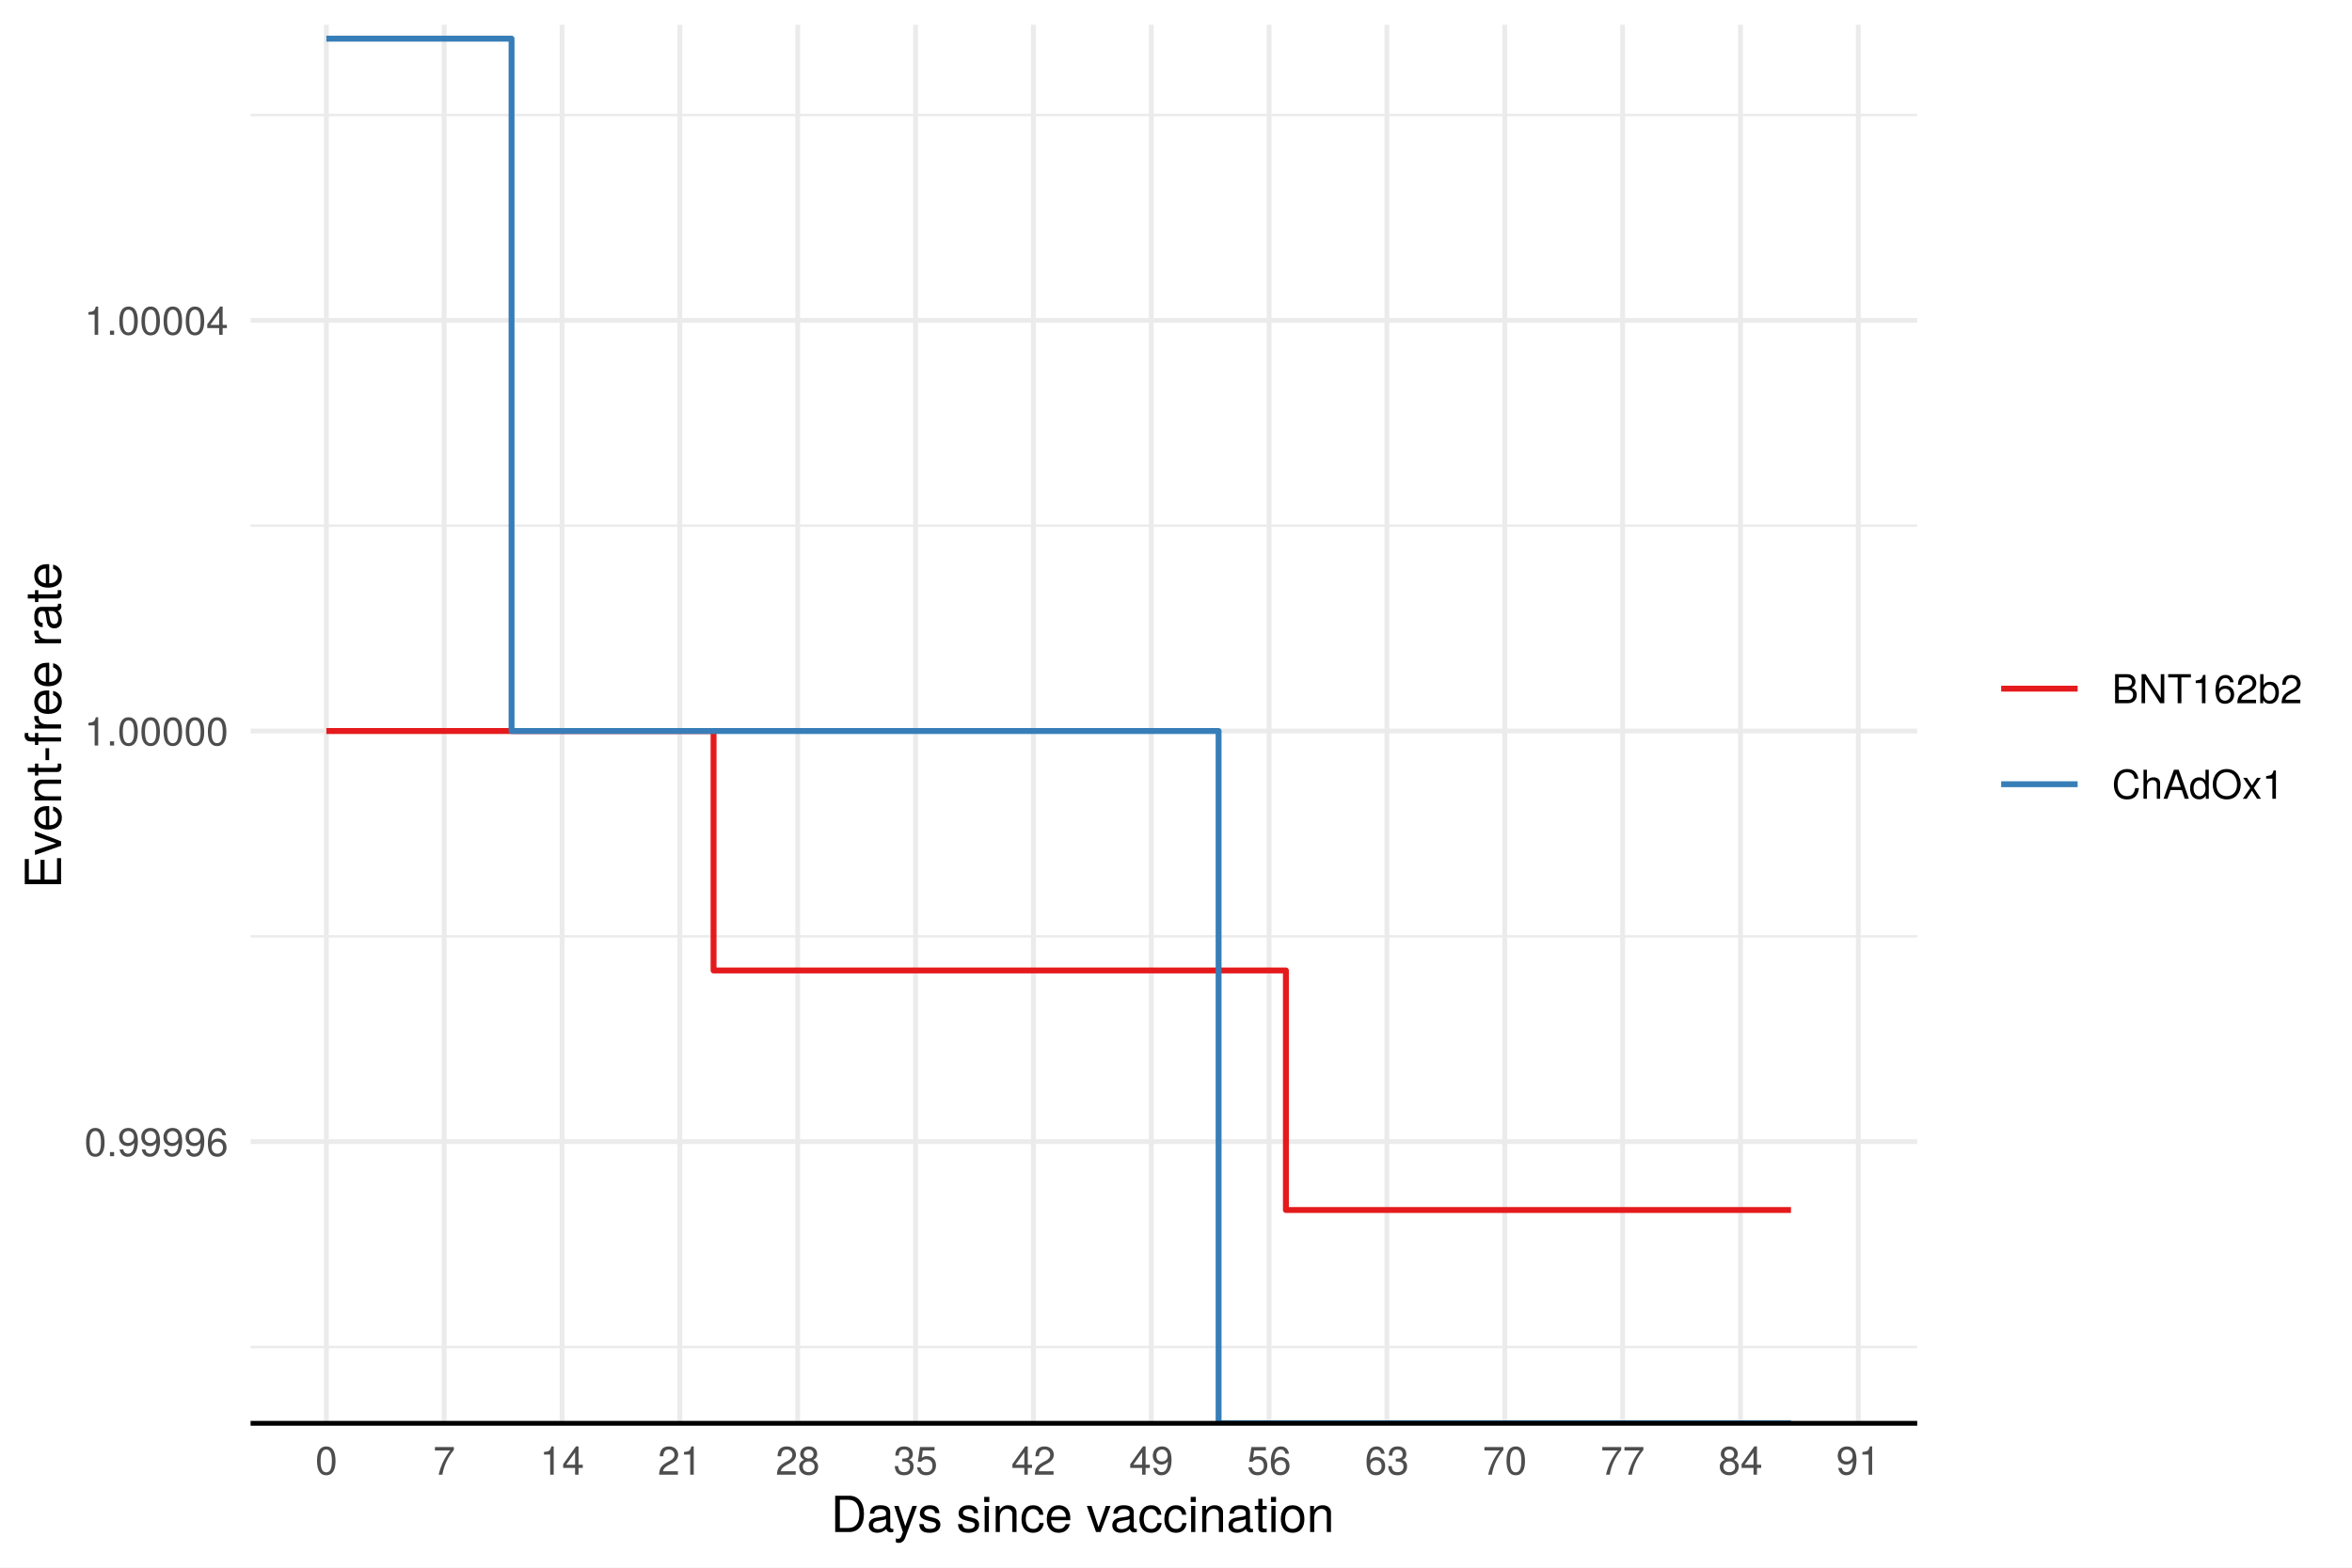
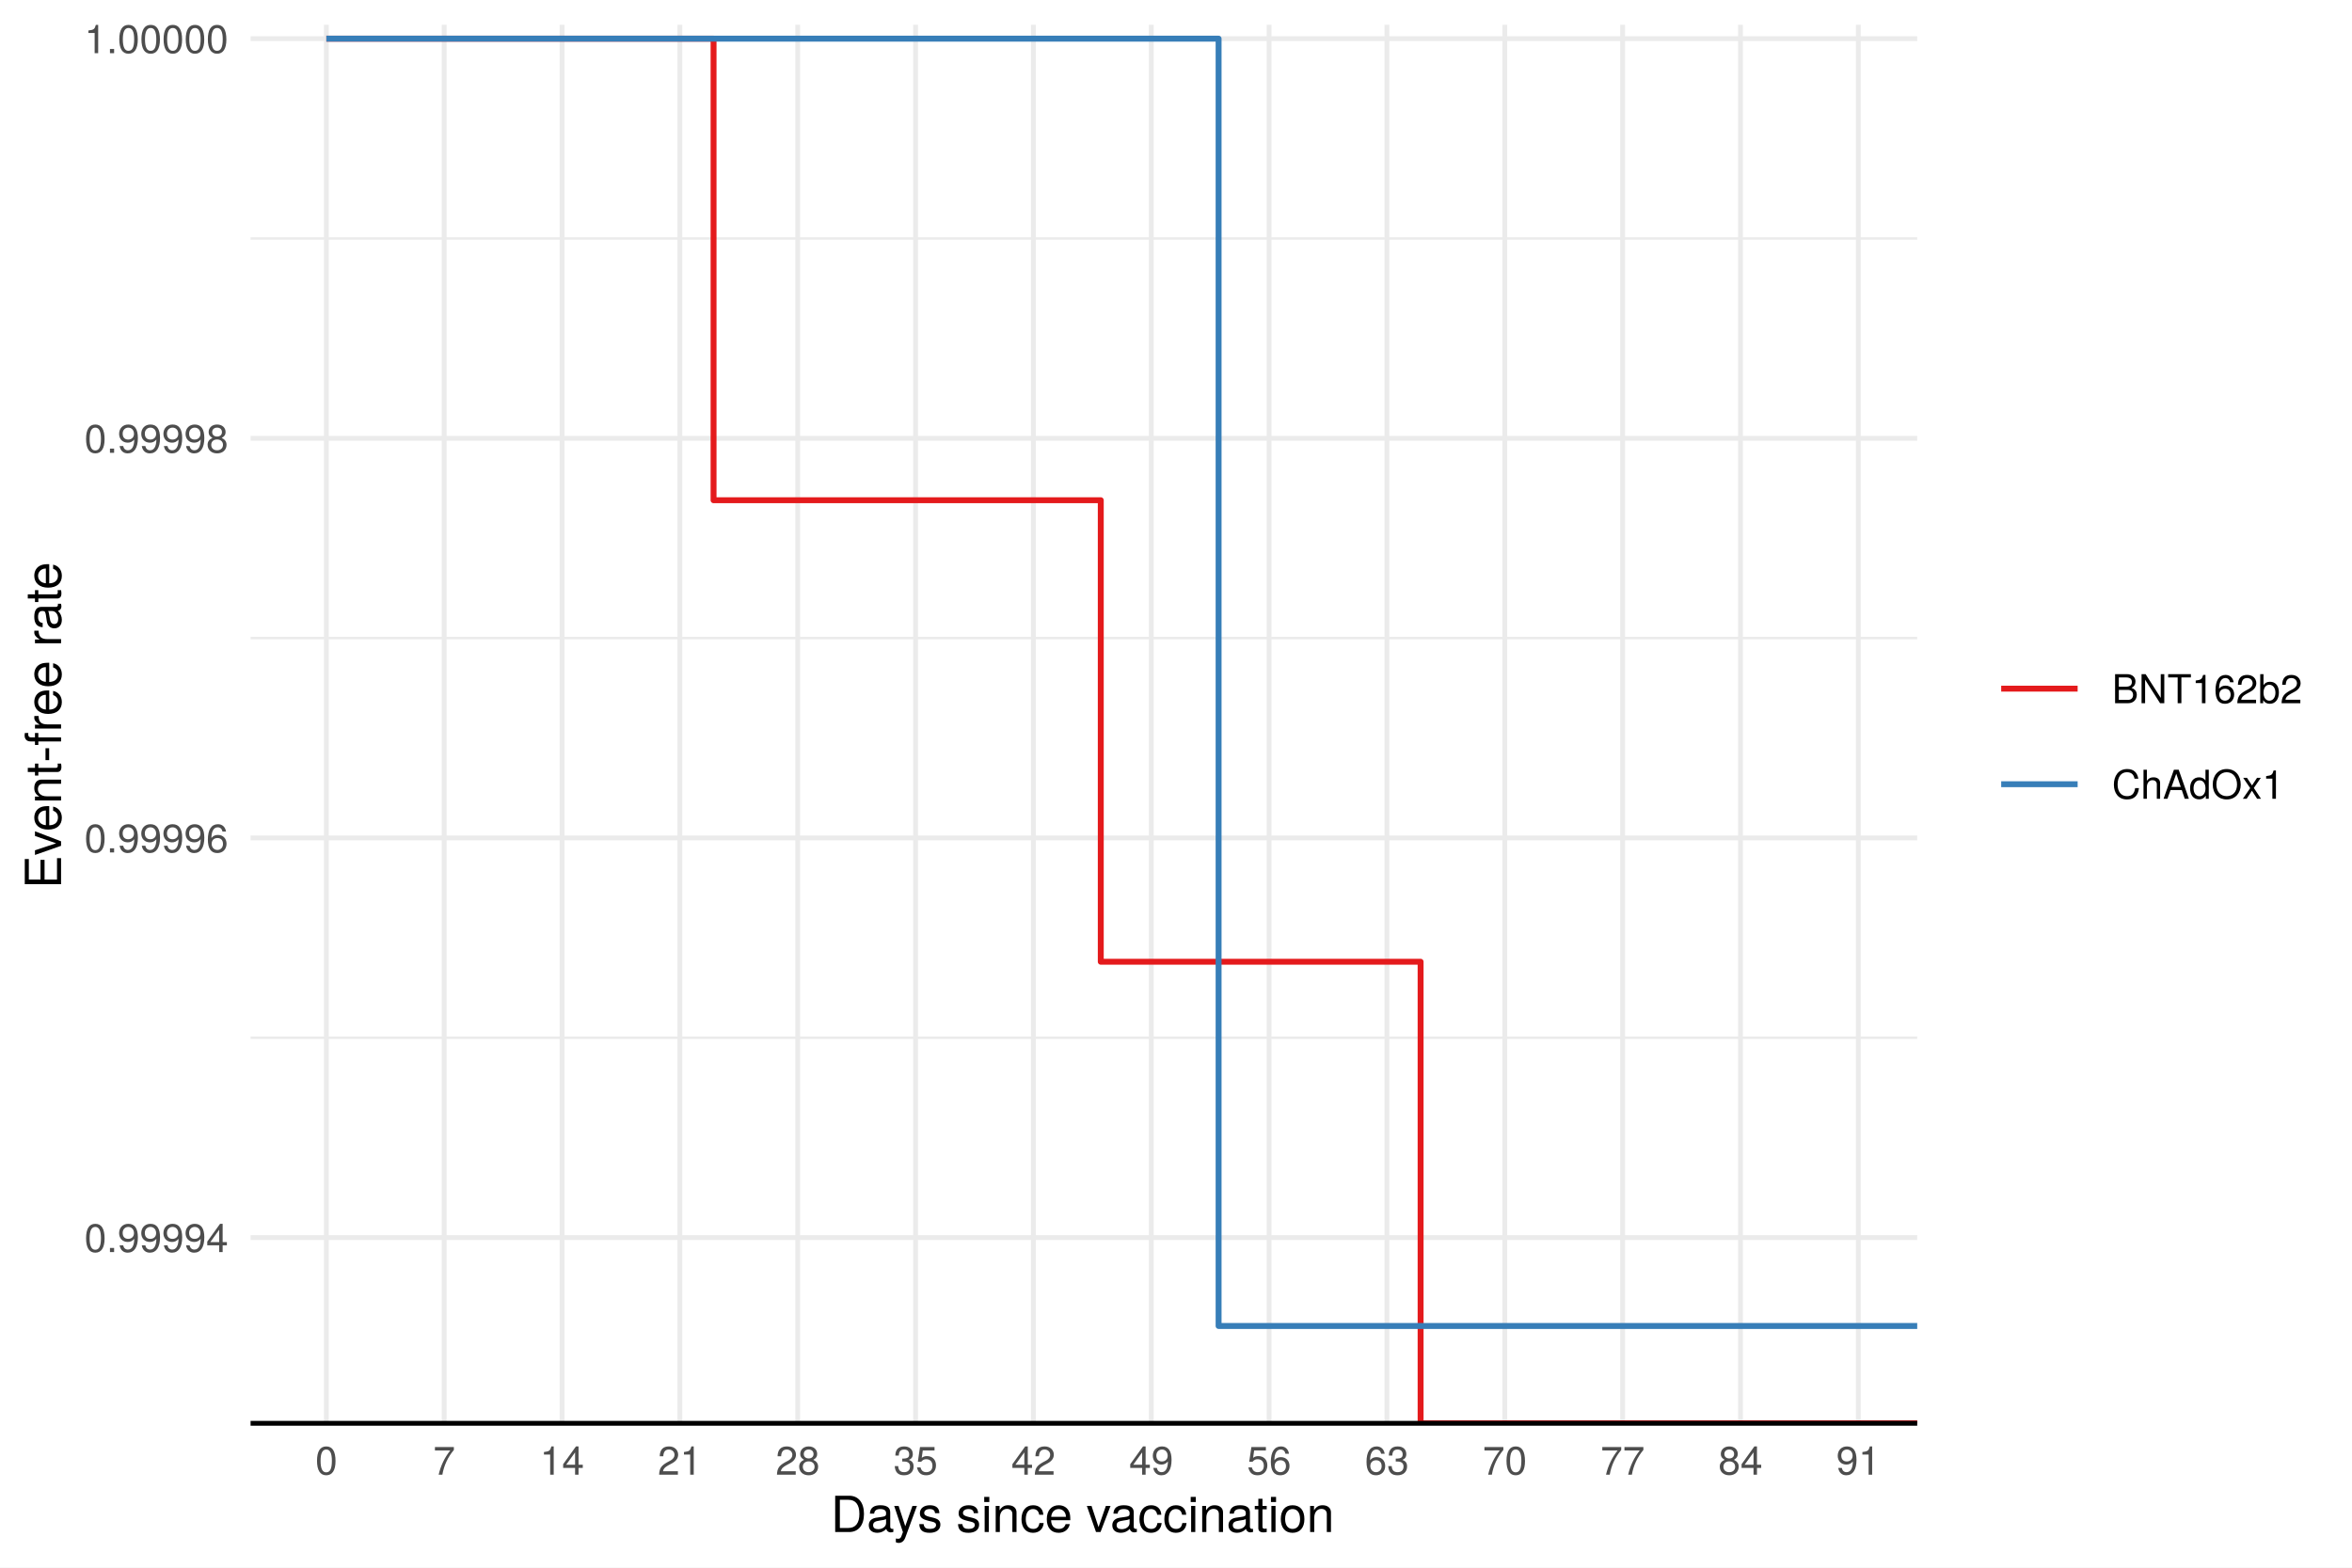
<svg xmlns="http://www.w3.org/2000/svg" viewBox="0 0 425.20 283.46">
  <defs>
    <style type="text/css">
    line, polyline, polygon, path, rect, circle {
      fill: none;
      stroke: #000000;
      stroke-linecap: round;
      stroke-linejoin: round;
      stroke-miterlimit: 10.00;
    }
  </style>
  </defs>
  <rect width="100%" height="100%" style="stroke: none; fill: #FFFFFF;" />
  <defs>
    <clipPath id="cpNDUuMzB8MzQ2LjYwfDI1Ny4zNnw0LjQ4">
      <rect x="45.30" y="4.48" width="301.30" height="252.88" />
    </clipPath>
  </defs>
-   <polyline points="45.30,243.56 346.60,243.56 " style="stroke-width: 0.44; stroke: #EBEBEB; stroke-linecap: butt;" clip-path="url(#cpNDUuMzB8MzQ2LjYwfDI1Ny4zNnw0LjQ4)" />
-   <polyline points="45.30,169.30 346.60,169.30 " style="stroke-width: 0.44; stroke: #EBEBEB; stroke-linecap: butt;" clip-path="url(#cpNDUuMzB8MzQ2LjYwfDI1Ny4zNnw0LjQ4)" />
-   <polyline points="45.30,95.05 346.60,95.05 " style="stroke-width: 0.44; stroke: #EBEBEB; stroke-linecap: butt;" clip-path="url(#cpNDUuMzB8MzQ2LjYwfDI1Ny4zNnw0LjQ4)" />
-   <polyline points="45.30,20.79 346.60,20.79 " style="stroke-width: 0.44; stroke: #EBEBEB; stroke-linecap: butt;" clip-path="url(#cpNDUuMzB8MzQ2LjYwfDI1Ny4zNnw0LjQ4)" />
-   <polyline points="45.30,206.43 346.60,206.43 " style="stroke-width: 0.87; stroke: #EBEBEB; stroke-linecap: butt;" clip-path="url(#cpNDUuMzB8MzQ2LjYwfDI1Ny4zNnw0LjQ4)" />
-   <polyline points="45.30,132.18 346.60,132.18 " style="stroke-width: 0.87; stroke: #EBEBEB; stroke-linecap: butt;" clip-path="url(#cpNDUuMzB8MzQ2LjYwfDI1Ny4zNnw0LjQ4)" />
-   <polyline points="45.30,57.92 346.60,57.92 " style="stroke-width: 0.87; stroke: #EBEBEB; stroke-linecap: butt;" clip-path="url(#cpNDUuMzB8MzQ2LjYwfDI1Ny4zNnw0LjQ4)" />
+   <polyline points="45.30,187.64 346.60,187.64 " style="stroke-width: 0.44; stroke: #EBEBEB; stroke-linecap: butt;" clip-path="url(#cpNDUuMzB8MzQ2LjYwfDI1Ny4zNnw0LjQ4)" />
+   <polyline points="45.30,115.38 346.60,115.38 " style="stroke-width: 0.44; stroke: #EBEBEB; stroke-linecap: butt;" clip-path="url(#cpNDUuMzB8MzQ2LjYwfDI1Ny4zNnw0LjQ4)" />
+   <polyline points="45.30,43.12 346.60,43.12 " style="stroke-width: 0.44; stroke: #EBEBEB; stroke-linecap: butt;" clip-path="url(#cpNDUuMzB8MzQ2LjYwfDI1Ny4zNnw0LjQ4)" />
+   <polyline points="45.30,223.77 346.60,223.77 " style="stroke-width: 0.87; stroke: #EBEBEB; stroke-linecap: butt;" clip-path="url(#cpNDUuMzB8MzQ2LjYwfDI1Ny4zNnw0LjQ4)" />
+   <polyline points="45.30,151.51 346.60,151.51 " style="stroke-width: 0.87; stroke: #EBEBEB; stroke-linecap: butt;" clip-path="url(#cpNDUuMzB8MzQ2LjYwfDI1Ny4zNnw0LjQ4)" />
+   <polyline points="45.30,79.25 346.60,79.25 " style="stroke-width: 0.87; stroke: #EBEBEB; stroke-linecap: butt;" clip-path="url(#cpNDUuMzB8MzQ2LjYwfDI1Ny4zNnw0LjQ4)" />
+   <polyline points="45.30,6.99 346.60,6.99 " style="stroke-width: 0.87; stroke: #EBEBEB; stroke-linecap: butt;" clip-path="url(#cpNDUuMzB8MzQ2LjYwfDI1Ny4zNnw0LjQ4)" />
  <polyline points="59.00,257.36 59.00,4.48 " style="stroke-width: 0.87; stroke: #EBEBEB; stroke-linecap: butt;" clip-path="url(#cpNDUuMzB8MzQ2LjYwfDI1Ny4zNnw0LjQ4)" />
  <polyline points="80.30,257.36 80.30,4.48 " style="stroke-width: 0.87; stroke: #EBEBEB; stroke-linecap: butt;" clip-path="url(#cpNDUuMzB8MzQ2LjYwfDI1Ny4zNnw0LjQ4)" />
  <polyline points="101.61,257.36 101.61,4.48 " style="stroke-width: 0.87; stroke: #EBEBEB; stroke-linecap: butt;" clip-path="url(#cpNDUuMzB8MzQ2LjYwfDI1Ny4zNnw0LjQ4)" />
  <polyline points="122.91,257.36 122.91,4.48 " style="stroke-width: 0.87; stroke: #EBEBEB; stroke-linecap: butt;" clip-path="url(#cpNDUuMzB8MzQ2LjYwfDI1Ny4zNnw0LjQ4)" />
  <polyline points="144.21,257.36 144.21,4.48 " style="stroke-width: 0.87; stroke: #EBEBEB; stroke-linecap: butt;" clip-path="url(#cpNDUuMzB8MzQ2LjYwfDI1Ny4zNnw0LjQ4)" />
  <polyline points="165.52,257.36 165.52,4.48 " style="stroke-width: 0.87; stroke: #EBEBEB; stroke-linecap: butt;" clip-path="url(#cpNDUuMzB8MzQ2LjYwfDI1Ny4zNnw0LjQ4)" />
  <polyline points="186.82,257.36 186.82,4.48 " style="stroke-width: 0.87; stroke: #EBEBEB; stroke-linecap: butt;" clip-path="url(#cpNDUuMzB8MzQ2LjYwfDI1Ny4zNnw0LjQ4)" />
  <polyline points="208.13,257.36 208.13,4.48 " style="stroke-width: 0.87; stroke: #EBEBEB; stroke-linecap: butt;" clip-path="url(#cpNDUuMzB8MzQ2LjYwfDI1Ny4zNnw0LjQ4)" />
  <polyline points="229.43,257.36 229.43,4.48 " style="stroke-width: 0.87; stroke: #EBEBEB; stroke-linecap: butt;" clip-path="url(#cpNDUuMzB8MzQ2LjYwfDI1Ny4zNnw0LjQ4)" />
  <polyline points="250.73,257.36 250.73,4.48 " style="stroke-width: 0.87; stroke: #EBEBEB; stroke-linecap: butt;" clip-path="url(#cpNDUuMzB8MzQ2LjYwfDI1Ny4zNnw0LjQ4)" />
  <polyline points="272.04,257.36 272.04,4.48 " style="stroke-width: 0.87; stroke: #EBEBEB; stroke-linecap: butt;" clip-path="url(#cpNDUuMzB8MzQ2LjYwfDI1Ny4zNnw0LjQ4)" />
  <polyline points="293.34,257.36 293.34,4.48 " style="stroke-width: 0.87; stroke: #EBEBEB; stroke-linecap: butt;" clip-path="url(#cpNDUuMzB8MzQ2LjYwfDI1Ny4zNnw0LjQ4)" />
  <polyline points="314.65,257.36 314.65,4.48 " style="stroke-width: 0.87; stroke: #EBEBEB; stroke-linecap: butt;" clip-path="url(#cpNDUuMzB8MzQ2LjYwfDI1Ny4zNnw0LjQ4)" />
  <polyline points="335.95,257.36 335.95,4.48 " style="stroke-width: 0.87; stroke: #EBEBEB; stroke-linecap: butt;" clip-path="url(#cpNDUuMzB8MzQ2LjYwfDI1Ny4zNnw0LjQ4)" />
-   <polyline points="59.00,132.18 62.04,132.18 62.04,132.18 65.09,132.18 65.09,132.18 68.13,132.18 68.13,132.18 71.17,132.18 71.17,132.18 74.22,132.18 74.22,132.18 77.26,132.18 77.26,132.18 80.30,132.18 80.30,132.18 83.35,132.18 83.35,132.18 86.39,132.18 86.39,132.18 89.43,132.18 89.43,132.18 92.48,132.18 92.48,132.18 95.52,132.18 95.52,132.18 98.56,132.18 98.56,132.18 101.61,132.18 101.61,132.18 104.65,132.18 104.65,132.18 107.69,132.18 107.69,132.18 110.74,132.18 110.74,132.18 113.78,132.18 113.78,132.18 116.82,132.18 116.82,132.18 119.87,132.18 119.87,132.18 122.91,132.18 122.91,132.18 125.95,132.18 125.95,132.18 129.00,132.18 129.00,175.48 132.04,175.48 132.04,175.48 135.08,175.48 135.08,175.48 138.13,175.48 138.13,175.48 141.17,175.48 141.17,175.48 144.21,175.48 144.21,175.48 147.26,175.48 147.26,175.48 150.30,175.48 150.30,175.48 153.34,175.48 153.34,175.48 156.39,175.48 156.39,175.48 159.43,175.48 159.43,175.48 162.48,175.48 162.48,175.48 165.52,175.48 165.52,175.48 168.56,175.48 168.56,175.48 171.61,175.48 171.61,175.48 174.65,175.48 174.65,175.48 177.69,175.48 177.69,175.48 180.74,175.48 180.74,175.48 183.78,175.48 183.78,175.48 186.82,175.48 186.82,175.48 189.87,175.48 189.87,175.48 192.91,175.48 192.91,175.48 195.95,175.48 195.95,175.48 199.00,175.48 199.00,175.48 202.04,175.48 202.04,175.48 205.08,175.48 205.08,175.48 208.13,175.48 208.13,175.48 211.17,175.48 211.17,175.48 214.21,175.48 214.21,175.48 217.26,175.48 217.26,175.48 220.30,175.48 220.30,175.48 223.34,175.48 223.34,175.48 226.39,175.48 226.39,175.48 229.43,175.48 229.43,175.48 232.47,175.48 232.47,218.79 235.52,218.79 235.52,218.79 238.56,218.79 238.56,218.79 241.60,218.79 241.60,218.79 244.65,218.79 244.65,218.79 247.69,218.79 247.69,218.79 250.73,218.79 250.73,218.79 253.78,218.79 253.78,218.79 256.82,218.79 256.82,218.79 259.86,218.79 259.86,218.79 262.91,218.79 262.91,218.79 265.95,218.79 265.95,218.79 268.99,218.79 268.99,218.79 272.04,218.79 272.04,218.79 275.08,218.79 275.08,218.79 278.12,218.79 278.12,218.79 281.17,218.79 281.17,218.79 284.21,218.79 284.21,218.79 287.26,218.79 287.26,218.79 290.30,218.79 290.30,218.79 293.34,218.79 293.34,218.79 296.39,218.79 296.39,218.79 299.43,218.79 299.43,218.79 302.47,218.79 302.47,218.79 305.52,218.79 305.52,218.79 308.56,218.79 308.56,218.79 311.60,218.79 311.60,218.79 314.65,218.79 314.65,218.79 317.69,218.79 317.69,218.79 320.73,218.79 320.73,218.79 323.78,218.79 323.78,218.79 " style="stroke-width: 1.07; stroke: #E41A1C; stroke-linecap: butt;" clip-path="url(#cpNDUuMzB8MzQ2LjYwfDI1Ny4zNnw0LjQ4)" />
-   <polyline points="59.00,6.99 62.04,6.99 62.04,6.99 65.09,6.99 65.09,6.99 68.13,6.99 68.13,6.99 71.17,6.99 71.17,6.99 74.22,6.99 74.22,6.99 77.26,6.99 77.26,6.99 80.30,6.99 80.30,6.99 83.35,6.99 83.35,6.99 86.39,6.99 86.39,6.99 89.43,6.99 89.43,6.99 92.48,6.99 92.48,132.18 95.52,132.18 95.52,132.18 98.56,132.18 98.56,132.18 101.61,132.18 101.61,132.18 104.65,132.18 104.65,132.18 107.69,132.18 107.69,132.18 110.74,132.18 110.74,132.18 113.78,132.18 113.78,132.18 116.82,132.18 116.82,132.18 119.87,132.18 119.87,132.18 122.91,132.18 122.91,132.18 125.95,132.18 125.95,132.18 129.00,132.18 129.00,132.18 132.04,132.18 132.04,132.18 135.08,132.18 135.08,132.18 138.13,132.18 138.13,132.18 141.17,132.18 141.17,132.18 144.21,132.18 144.21,132.18 147.26,132.18 147.26,132.18 150.30,132.18 150.30,132.18 153.34,132.18 153.34,132.18 156.39,132.18 156.39,132.18 159.43,132.18 159.43,132.18 162.48,132.18 162.48,132.18 165.52,132.18 165.52,132.18 168.56,132.18 168.56,132.18 171.61,132.18 171.61,132.18 174.65,132.18 174.65,132.18 177.69,132.18 177.69,132.18 180.74,132.18 180.74,132.18 183.78,132.18 183.78,132.18 186.82,132.18 186.82,132.18 189.87,132.18 189.87,132.18 192.91,132.18 192.91,132.18 195.95,132.18 195.95,132.18 199.00,132.18 199.00,132.18 202.04,132.18 202.04,132.18 205.08,132.18 205.08,132.18 208.13,132.18 208.13,132.18 211.17,132.18 211.17,132.18 214.21,132.18 214.21,132.18 217.26,132.18 217.26,132.18 220.30,132.18 220.30,257.36 223.34,257.36 223.34,257.36 226.39,257.36 226.39,257.36 229.43,257.36 229.43,257.36 232.47,257.36 232.47,257.36 235.52,257.36 235.52,257.36 238.56,257.36 238.56,257.36 241.60,257.36 241.60,257.36 244.65,257.36 244.65,257.36 247.69,257.36 247.69,257.36 250.73,257.36 250.73,257.36 253.78,257.36 253.78,257.36 256.82,257.36 256.82,257.36 259.86,257.36 259.86,257.36 262.91,257.36 262.91,257.36 265.95,257.36 265.95,257.36 268.99,257.36 268.99,257.36 272.04,257.36 272.04,257.36 275.08,257.36 275.08,257.36 278.12,257.36 278.12,257.36 281.17,257.36 281.17,257.36 284.21,257.36 284.21,257.36 287.26,257.36 287.26,257.36 290.30,257.36 290.30,257.36 293.34,257.36 293.34,257.36 296.39,257.36 296.39,257.36 299.43,257.36 299.43,257.36 302.47,257.36 302.47,257.36 305.52,257.36 305.52,257.36 308.56,257.36 308.56,257.36 311.60,257.36 311.60,257.36 314.65,257.36 314.65,257.36 317.69,257.36 317.69,257.36 320.73,257.36 320.73,257.36 323.78,257.36 323.78,257.36 " style="stroke-width: 1.07; stroke: #377EB8; stroke-linecap: butt;" clip-path="url(#cpNDUuMzB8MzQ2LjYwfDI1Ny4zNnw0LjQ4)" />
+   <polyline points="59.00,6.99 62.04,6.99 62.04,6.99 65.09,6.99 65.09,6.99 68.13,6.99 68.13,6.99 71.17,6.99 71.17,6.99 74.22,6.99 74.22,6.99 77.26,6.99 77.26,6.99 80.30,6.99 80.30,6.99 83.35,6.99 83.35,6.99 86.39,6.99 86.39,6.99 89.43,6.99 89.43,6.99 92.48,6.99 92.48,6.99 95.52,6.99 95.52,6.99 98.56,6.99 98.56,6.99 101.61,6.99 101.61,6.99 104.65,6.99 104.65,6.99 107.69,6.99 107.69,6.99 110.74,6.99 110.74,6.99 113.78,6.99 113.78,6.99 116.82,6.99 116.82,6.99 119.87,6.99 119.87,6.99 122.91,6.99 122.91,6.99 125.95,6.99 125.95,6.99 129.00,6.99 129.00,90.45 132.04,90.45 132.04,90.45 135.08,90.45 135.08,90.45 138.13,90.45 138.13,90.45 141.17,90.45 141.17,90.45 144.21,90.45 144.21,90.45 147.26,90.45 147.26,90.45 150.30,90.45 150.30,90.45 153.34,90.45 153.34,90.45 156.39,90.45 156.39,90.45 159.43,90.45 159.43,90.45 162.48,90.45 162.48,90.45 165.52,90.45 165.52,90.45 168.56,90.45 168.56,90.45 171.61,90.45 171.61,90.45 174.65,90.45 174.65,90.45 177.69,90.45 177.69,90.45 180.74,90.45 180.74,90.45 183.78,90.45 183.78,90.45 186.82,90.45 186.82,90.45 189.87,90.45 189.87,90.45 192.91,90.45 192.91,90.45 195.95,90.45 195.95,90.45 199.00,90.45 199.00,173.90 202.04,173.90 202.04,173.90 205.08,173.90 205.08,173.90 208.13,173.90 208.13,173.90 211.17,173.90 211.17,173.90 214.21,173.90 214.21,173.90 217.26,173.90 217.26,173.90 220.30,173.90 220.30,173.90 223.34,173.90 223.34,173.90 226.39,173.90 226.39,173.90 229.43,173.90 229.43,173.90 232.47,173.90 232.47,173.90 235.52,173.90 235.52,173.90 238.56,173.90 238.56,173.90 241.60,173.90 241.60,173.90 244.65,173.90 244.65,173.90 247.69,173.90 247.69,173.90 250.73,173.90 250.73,173.90 253.78,173.90 253.78,173.90 256.82,173.90 256.82,257.36 259.86,257.36 259.86,257.36 262.91,257.36 262.91,257.36 265.95,257.36 265.95,257.36 268.99,257.36 268.99,257.36 272.04,257.36 272.04,257.36 275.08,257.36 275.08,257.36 278.12,257.36 278.12,257.36 281.17,257.36 281.17,257.36 284.21,257.36 284.21,257.36 287.26,257.36 287.26,257.36 290.30,257.36 290.30,257.36 293.34,257.36 293.34,257.36 296.39,257.36 296.39,257.36 299.43,257.36 299.43,257.36 302.47,257.36 302.47,257.36 305.52,257.36 305.52,257.36 308.56,257.36 308.56,257.36 311.60,257.36 311.60,257.36 314.65,257.36 314.65,257.36 317.69,257.36 317.69,257.36 320.73,257.36 320.73,257.36 323.78,257.36 323.78,257.36 326.82,257.36 326.82,257.36 329.86,257.36 329.86,257.36 332.91,257.36 332.91,257.36 335.95,257.36 335.95,257.36 338.99,257.36 338.99,257.36 342.04,257.36 342.04,257.36 345.08,257.36 345.08,257.36 348.12,257.36 348.12,257.36 351.17,257.36 351.17,257.36 354.21,257.36 354.21,257.36 357.25,257.36 357.25,257.36 360.30,257.36 360.30,257.36 363.34,257.36 363.34,257.36 366.38,257.36 366.38,257.36 369.43,257.36 369.43,257.36 372.47,257.36 372.47,257.36 375.51,257.36 375.51,257.36 378.56,257.36 378.56,257.36 381.60,257.36 381.60,257.36 384.64,257.36 384.64,257.36 387.69,257.36 387.69,257.36 390.73,257.36 390.73,257.36 393.77,257.36 393.77,257.36 396.82,257.36 396.82,257.36 399.86,257.36 399.86,257.36 402.90,257.36 402.90,257.36 " style="stroke-width: 1.07; stroke: #E41A1C; stroke-linecap: butt;" clip-path="url(#cpNDUuMzB8MzQ2LjYwfDI1Ny4zNnw0LjQ4)" />
+   <polyline points="59.00,6.99 62.04,6.99 62.04,6.99 65.09,6.99 65.09,6.99 68.13,6.99 68.13,6.99 71.17,6.99 71.17,6.99 74.22,6.99 74.22,6.99 77.26,6.99 77.26,6.99 80.30,6.99 80.30,6.99 83.35,6.99 83.35,6.99 86.39,6.99 86.39,6.99 89.43,6.99 89.43,6.99 92.48,6.99 92.48,6.99 95.52,6.99 95.52,6.99 98.56,6.99 98.56,6.99 101.61,6.99 101.61,6.99 104.65,6.99 104.65,6.99 107.69,6.99 107.69,6.99 110.74,6.99 110.74,6.99 113.78,6.99 113.78,6.99 116.82,6.99 116.82,6.99 119.87,6.99 119.87,6.99 122.91,6.99 122.91,6.99 125.95,6.99 125.95,6.99 129.00,6.99 129.00,6.99 132.04,6.99 132.04,6.99 135.08,6.99 135.08,6.99 138.13,6.99 138.13,6.99 141.17,6.99 141.17,6.99 144.21,6.99 144.21,6.99 147.26,6.99 147.26,6.99 150.30,6.99 150.30,6.99 153.34,6.99 153.34,6.99 156.39,6.99 156.39,6.99 159.43,6.99 159.43,6.99 162.48,6.99 162.48,6.99 165.52,6.99 165.52,6.99 168.56,6.99 168.56,6.99 171.61,6.99 171.61,6.99 174.65,6.99 174.65,6.99 177.69,6.99 177.69,6.99 180.74,6.99 180.74,6.99 183.78,6.99 183.78,6.99 186.82,6.99 186.82,6.99 189.87,6.99 189.87,6.99 192.91,6.99 192.91,6.99 195.95,6.99 195.95,6.99 199.00,6.99 199.00,6.99 202.04,6.99 202.04,6.99 205.08,6.99 205.08,6.99 208.13,6.99 208.13,6.99 211.17,6.99 211.17,6.99 214.21,6.99 214.21,6.99 217.26,6.99 217.26,6.99 220.30,6.99 220.30,239.76 223.34,239.76 223.34,239.76 226.39,239.76 226.39,239.76 229.43,239.76 229.43,239.76 232.47,239.76 232.47,239.76 235.52,239.76 235.52,239.76 238.56,239.76 238.56,239.76 241.60,239.76 241.60,239.76 244.65,239.76 244.65,239.76 247.69,239.76 247.69,239.76 250.73,239.76 250.73,239.76 253.78,239.76 253.78,239.76 256.82,239.76 256.82,239.76 259.86,239.76 259.86,239.76 262.91,239.76 262.91,239.76 265.95,239.76 265.95,239.76 268.99,239.76 268.99,239.76 272.04,239.76 272.04,239.76 275.08,239.76 275.08,239.76 278.12,239.76 278.12,239.76 281.17,239.76 281.17,239.76 284.21,239.76 284.21,239.76 287.26,239.76 287.26,239.76 290.30,239.76 290.30,239.76 293.34,239.76 293.34,239.76 296.39,239.76 296.39,239.76 299.43,239.76 299.43,239.76 302.47,239.76 302.47,239.76 305.52,239.76 305.52,239.76 308.56,239.76 308.56,239.76 311.60,239.76 311.60,239.76 314.65,239.76 314.65,239.76 317.69,239.76 317.69,239.76 320.73,239.76 320.73,239.76 323.78,239.76 323.78,239.76 326.82,239.76 326.82,239.76 329.86,239.76 329.86,239.76 332.91,239.76 332.91,239.76 335.95,239.76 335.95,239.76 338.99,239.76 338.99,239.76 342.04,239.76 342.04,239.76 345.08,239.76 345.08,239.76 348.12,239.76 348.12,239.76 351.17,239.76 351.17,239.76 354.21,239.76 354.21,239.76 357.25,239.76 357.25,239.76 360.30,239.76 360.30,239.76 363.34,239.76 363.34,239.76 366.38,239.76 366.38,239.76 369.43,239.76 369.43,239.76 372.47,239.76 372.47,239.76 375.51,239.76 375.51,239.76 378.56,239.76 378.56,239.76 381.60,239.76 381.60,239.76 384.64,239.76 384.64,239.76 387.69,239.76 387.69,239.76 390.73,239.76 390.73,239.76 393.77,239.76 393.77,239.76 396.82,239.76 396.82,239.76 399.86,239.76 399.86,239.76 402.90,239.76 402.90,239.76 " style="stroke-width: 1.07; stroke: #377EB8; stroke-linecap: butt;" clip-path="url(#cpNDUuMzB8MzQ2LjYwfDI1Ny4zNnw0LjQ4)" />
  <defs>
    <clipPath id="cpMC4wMHw0MjUuMjB8MjgzLjQ2fDAuMDA=">
      <rect x="0.00" y="0.00" width="425.20" height="283.46" />
    </clipPath>
  </defs>
  <g clip-path="url(#cpMC4wMHw0MjUuMjB8MjgzLjQ2fDAuMDA=)">
-     <text x="15.25" y="209.06" style="font-size: 7.20px; fill: #4D4D4D; font-family: TeX Gyre Heros;" textLength="26.02px" lengthAdjust="spacingAndGlyphs">0.99996</text>
+     <text x="15.25" y="226.40" style="font-size: 7.20px; fill: #4D4D4D; font-family: TeX Gyre Heros;" textLength="26.02px" lengthAdjust="spacingAndGlyphs">0.99994</text>
  </g>
  <g clip-path="url(#cpMC4wMHw0MjUuMjB8MjgzLjQ2fDAuMDA=)">
-     <text x="15.25" y="134.80" style="font-size: 7.20px; fill: #4D4D4D; font-family: TeX Gyre Heros;" textLength="26.02px" lengthAdjust="spacingAndGlyphs">1.00000</text>
+     <text x="15.25" y="154.14" style="font-size: 7.20px; fill: #4D4D4D; font-family: TeX Gyre Heros;" textLength="26.02px" lengthAdjust="spacingAndGlyphs">0.99996</text>
  </g>
  <g clip-path="url(#cpMC4wMHw0MjUuMjB8MjgzLjQ2fDAuMDA=)">
-     <text x="15.25" y="60.54" style="font-size: 7.20px; fill: #4D4D4D; font-family: TeX Gyre Heros;" textLength="26.02px" lengthAdjust="spacingAndGlyphs">1.00004</text>
+     <text x="15.25" y="81.87" style="font-size: 7.20px; fill: #4D4D4D; font-family: TeX Gyre Heros;" textLength="26.02px" lengthAdjust="spacingAndGlyphs">0.99998</text>
+   </g>
+   <g clip-path="url(#cpMC4wMHw0MjUuMjB8MjgzLjQ2fDAuMDA=)">
+     <text x="15.25" y="9.61" style="font-size: 7.20px; fill: #4D4D4D; font-family: TeX Gyre Heros;" textLength="26.02px" lengthAdjust="spacingAndGlyphs">1.00000</text>
  </g>
  <polyline points="45.30,257.36 346.60,257.36 " style="stroke-width: 0.87; stroke-linecap: butt;" clip-path="url(#cpMC4wMHw0MjUuMjB8MjgzLjQ2fDAuMDA=)" />
  <g clip-path="url(#cpMC4wMHw0MjUuMjB8MjgzLjQ2fDAuMDA=)">
    <text x="57.00" y="266.65" style="font-size: 7.20px; fill: #4D4D4D; font-family: TeX Gyre Heros;" textLength="4.00px" lengthAdjust="spacingAndGlyphs">0</text>
  </g>
  <g clip-path="url(#cpMC4wMHw0MjUuMjB8MjgzLjQ2fDAuMDA=)">
    <text x="78.30" y="266.65" style="font-size: 7.20px; fill: #4D4D4D; font-family: TeX Gyre Heros;" textLength="4.00px" lengthAdjust="spacingAndGlyphs">7</text>
  </g>
  <g clip-path="url(#cpMC4wMHw0MjUuMjB8MjgzLjQ2fDAuMDA=)">
    <text x="97.60" y="266.65" style="font-size: 7.20px; fill: #4D4D4D; font-family: TeX Gyre Heros;" textLength="8.01px" lengthAdjust="spacingAndGlyphs">14</text>
  </g>
  <g clip-path="url(#cpMC4wMHw0MjUuMjB8MjgzLjQ2fDAuMDA=)">
    <text x="118.91" y="266.65" style="font-size: 7.20px; fill: #4D4D4D; font-family: TeX Gyre Heros;" textLength="8.01px" lengthAdjust="spacingAndGlyphs">21</text>
  </g>
  <g clip-path="url(#cpMC4wMHw0MjUuMjB8MjgzLjQ2fDAuMDA=)">
    <text x="140.21" y="266.65" style="font-size: 7.20px; fill: #4D4D4D; font-family: TeX Gyre Heros;" textLength="8.01px" lengthAdjust="spacingAndGlyphs">28</text>
  </g>
  <g clip-path="url(#cpMC4wMHw0MjUuMjB8MjgzLjQ2fDAuMDA=)">
    <text x="161.52" y="266.65" style="font-size: 7.20px; fill: #4D4D4D; font-family: TeX Gyre Heros;" textLength="8.01px" lengthAdjust="spacingAndGlyphs">35</text>
  </g>
  <g clip-path="url(#cpMC4wMHw0MjUuMjB8MjgzLjQ2fDAuMDA=)">
    <text x="182.82" y="266.65" style="font-size: 7.20px; fill: #4D4D4D; font-family: TeX Gyre Heros;" textLength="8.01px" lengthAdjust="spacingAndGlyphs">42</text>
  </g>
  <g clip-path="url(#cpMC4wMHw0MjUuMjB8MjgzLjQ2fDAuMDA=)">
    <text x="204.12" y="266.65" style="font-size: 7.20px; fill: #4D4D4D; font-family: TeX Gyre Heros;" textLength="8.01px" lengthAdjust="spacingAndGlyphs">49</text>
  </g>
  <g clip-path="url(#cpMC4wMHw0MjUuMjB8MjgzLjQ2fDAuMDA=)">
    <text x="225.43" y="266.65" style="font-size: 7.20px; fill: #4D4D4D; font-family: TeX Gyre Heros;" textLength="8.01px" lengthAdjust="spacingAndGlyphs">56</text>
  </g>
  <g clip-path="url(#cpMC4wMHw0MjUuMjB8MjgzLjQ2fDAuMDA=)">
    <text x="246.73" y="266.65" style="font-size: 7.20px; fill: #4D4D4D; font-family: TeX Gyre Heros;" textLength="8.01px" lengthAdjust="spacingAndGlyphs">63</text>
  </g>
  <g clip-path="url(#cpMC4wMHw0MjUuMjB8MjgzLjQ2fDAuMDA=)">
    <text x="268.03" y="266.65" style="font-size: 7.20px; fill: #4D4D4D; font-family: TeX Gyre Heros;" textLength="8.01px" lengthAdjust="spacingAndGlyphs">70</text>
  </g>
  <g clip-path="url(#cpMC4wMHw0MjUuMjB8MjgzLjQ2fDAuMDA=)">
    <text x="289.34" y="266.65" style="font-size: 7.20px; fill: #4D4D4D; font-family: TeX Gyre Heros;" textLength="8.01px" lengthAdjust="spacingAndGlyphs">77</text>
  </g>
  <g clip-path="url(#cpMC4wMHw0MjUuMjB8MjgzLjQ2fDAuMDA=)">
    <text x="310.64" y="266.65" style="font-size: 7.20px; fill: #4D4D4D; font-family: TeX Gyre Heros;" textLength="8.01px" lengthAdjust="spacingAndGlyphs">84</text>
  </g>
  <g clip-path="url(#cpMC4wMHw0MjUuMjB8MjgzLjQ2fDAuMDA=)">
    <text x="331.95" y="266.65" style="font-size: 7.20px; fill: #4D4D4D; font-family: TeX Gyre Heros;" textLength="8.01px" lengthAdjust="spacingAndGlyphs">91</text>
  </g>
  <g clip-path="url(#cpMC4wMHw0MjUuMjB8MjgzLjQ2fDAuMDA=)">
    <text x="150.19" y="277.02" style="font-size: 9.00px; font-family: TeX Gyre Heros;" textLength="91.53px" lengthAdjust="spacingAndGlyphs">Days since vaccination</text>
  </g>
  <g clip-path="url(#cpMC4wMHw0MjUuMjB8MjgzLjQ2fDAuMDA=)">
    <text transform="translate(11.04,160.69) rotate(-90)" style="font-size: 9.00px; font-family: TeX Gyre Heros;" textLength="59.53px" lengthAdjust="spacingAndGlyphs">Event-free rate</text>
  </g>
  <line x1="361.78" y1="124.52" x2="375.60" y2="124.52" style="stroke-width: 1.07; stroke: #E41A1C; stroke-linecap: butt;" clip-path="url(#cpMC4wMHw0MjUuMjB8MjgzLjQ2fDAuMDA=)" />
  <line x1="361.78" y1="141.80" x2="375.60" y2="141.80" style="stroke-width: 1.07; stroke: #377EB8; stroke-linecap: butt;" clip-path="url(#cpMC4wMHw0MjUuMjB8MjgzLjQ2fDAuMDA=)" />
  <g clip-path="url(#cpMC4wMHw0MjUuMjB8MjgzLjQ2fDAuMDA=)">
    <text x="381.81" y="127.15" style="font-size: 7.20px; font-family: TeX Gyre Heros;" textLength="34.42px" lengthAdjust="spacingAndGlyphs">BNT162b2</text>
  </g>
  <g clip-path="url(#cpMC4wMHw0MjUuMjB8MjgzLjQ2fDAuMDA=)">
    <text x="381.81" y="144.43" style="font-size: 7.20px; font-family: TeX Gyre Heros;" textLength="31.21px" lengthAdjust="spacingAndGlyphs">ChAdOx1</text>
  </g>
</svg>
